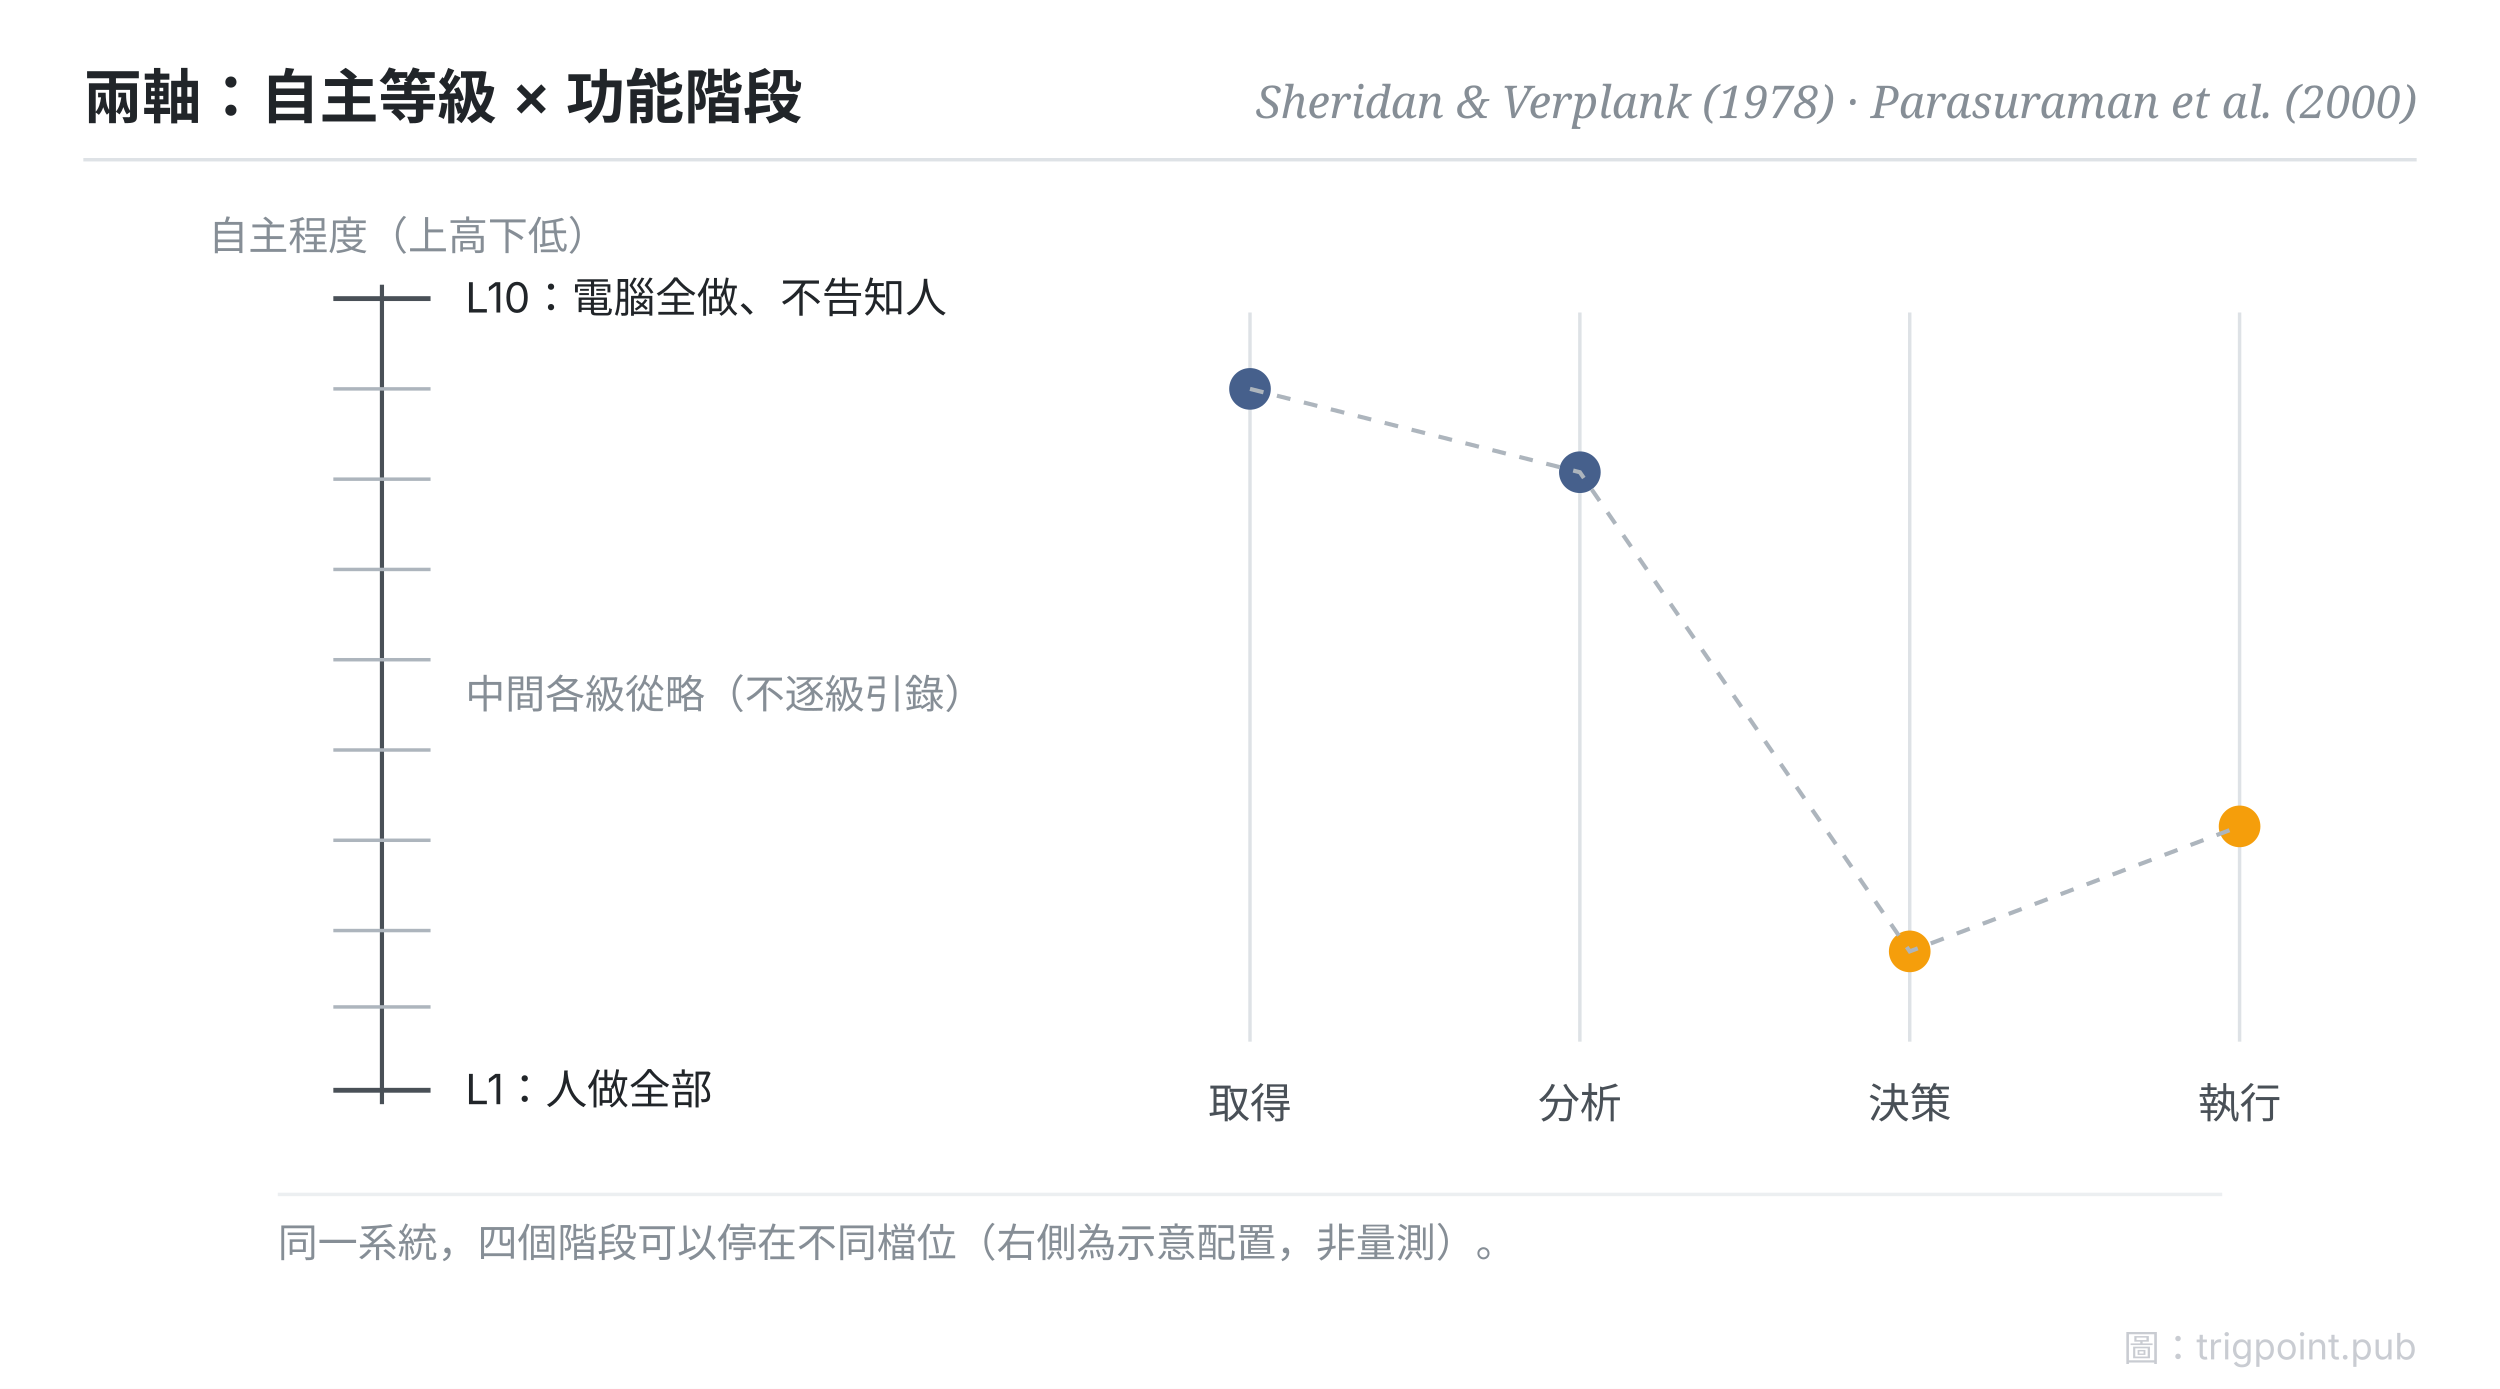
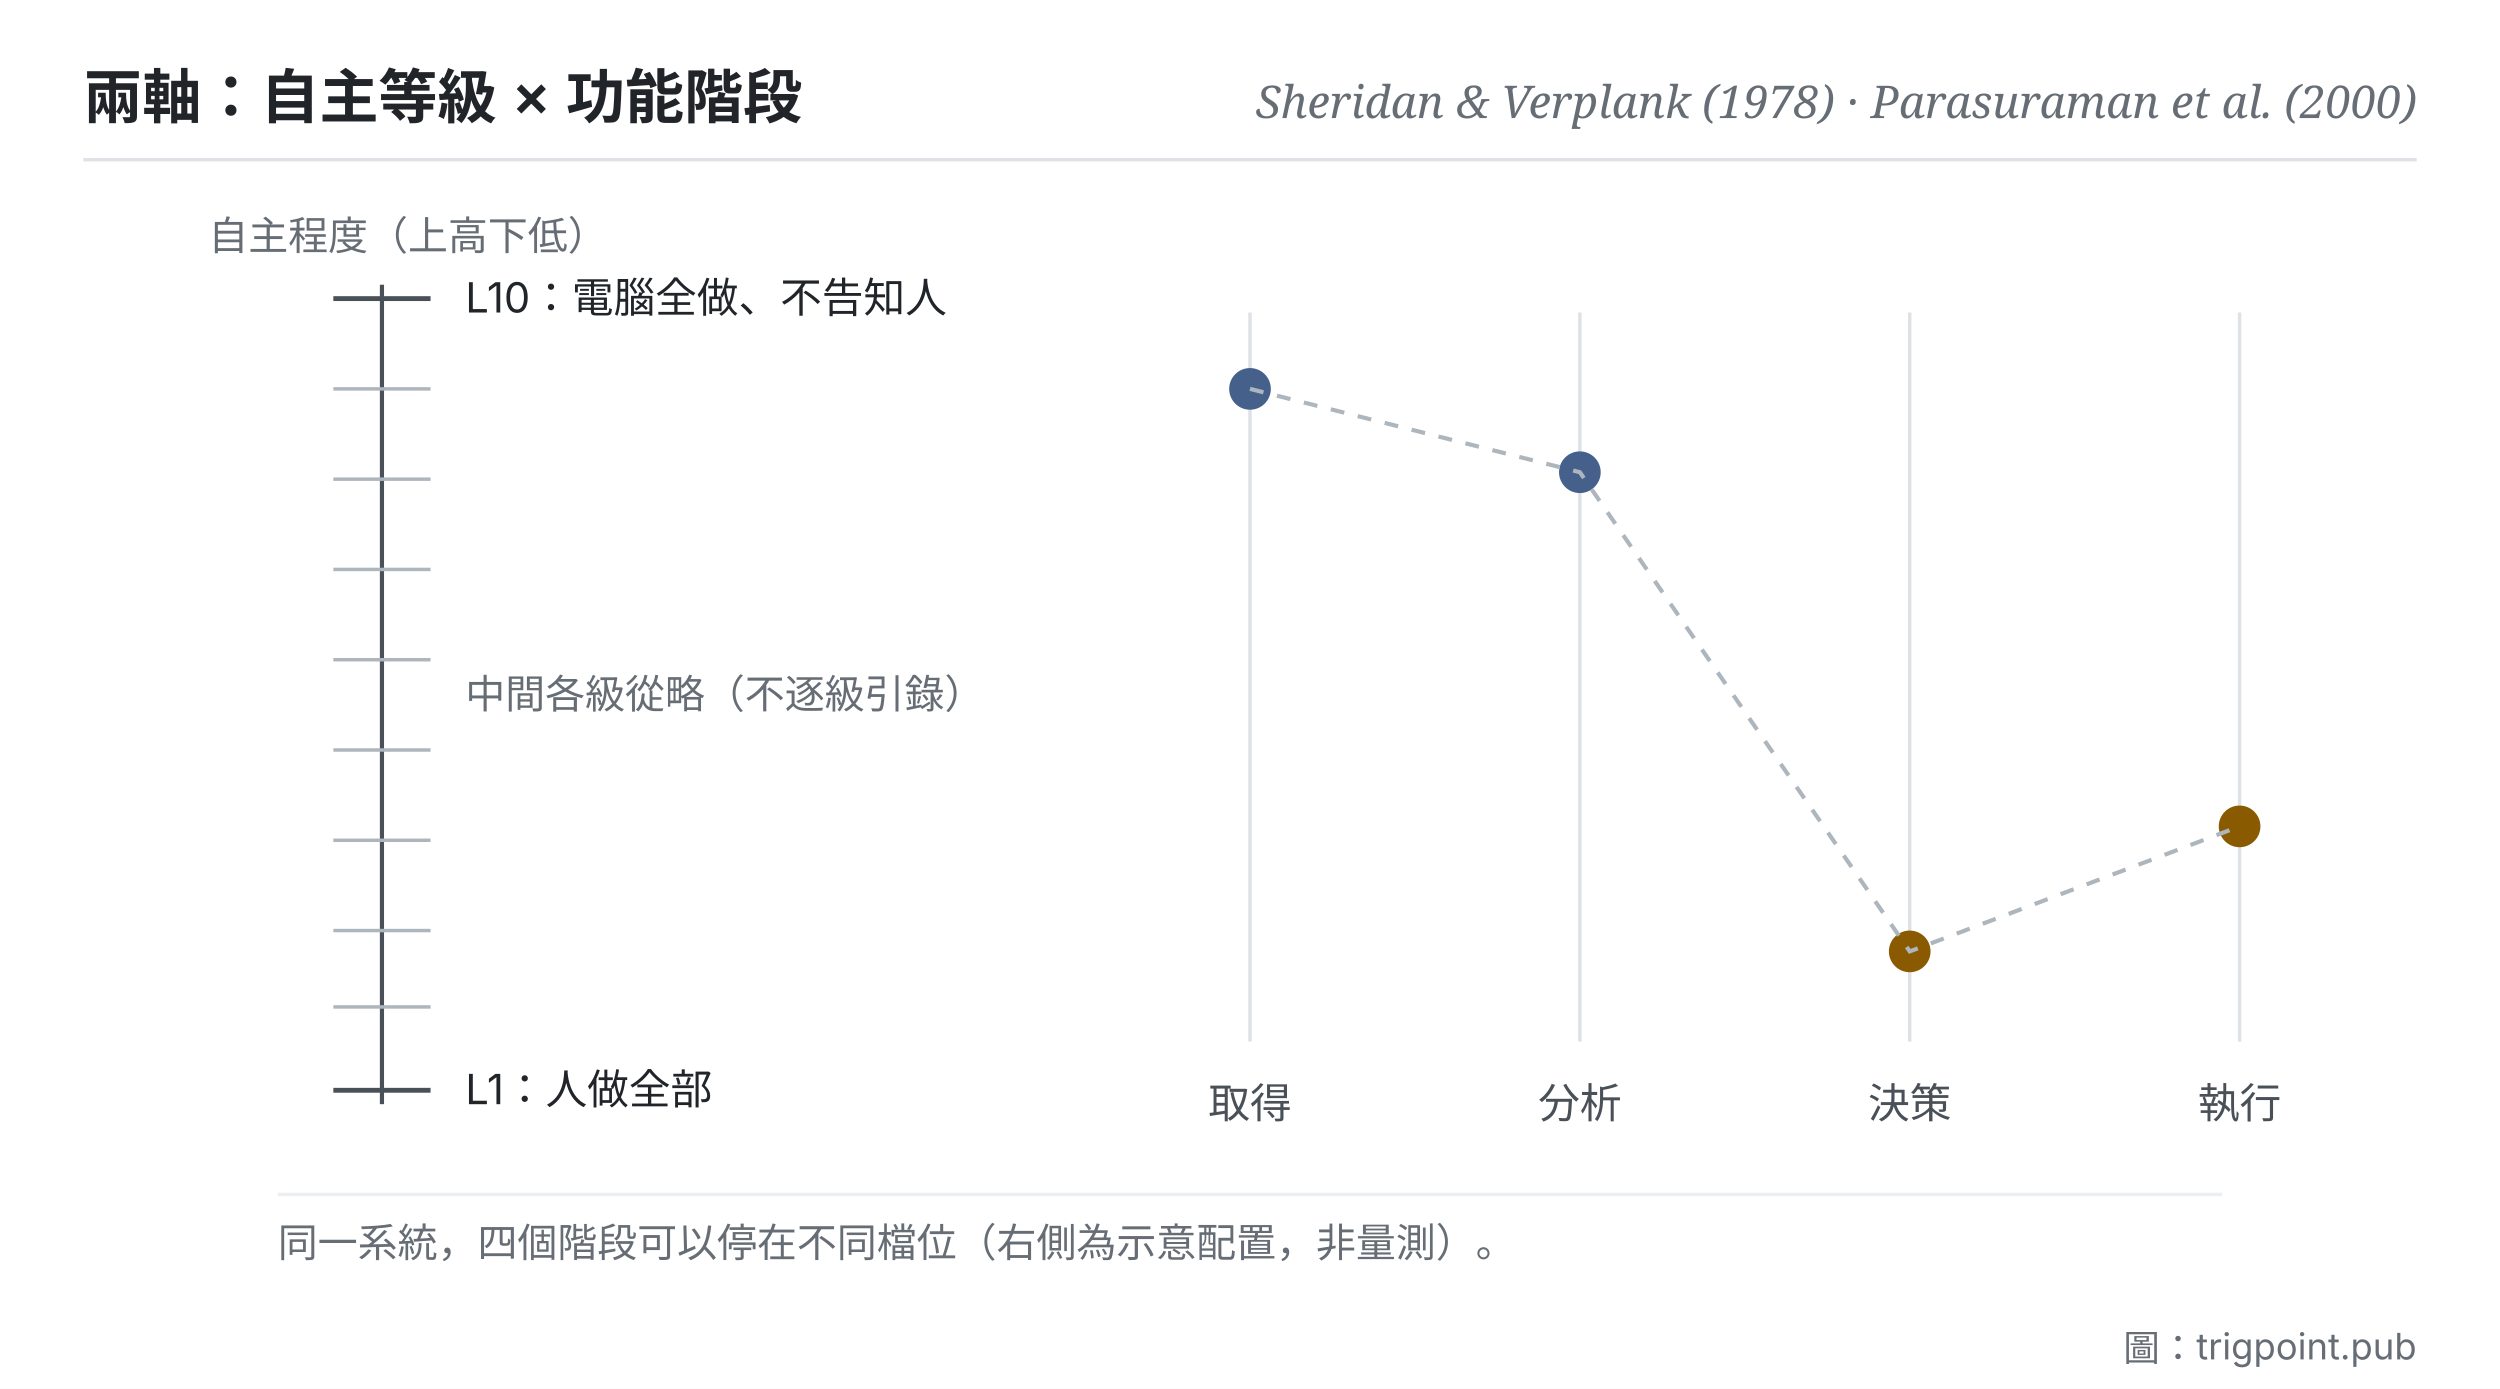
<svg xmlns="http://www.w3.org/2000/svg" viewBox="0 0 720 400" role="img" aria-label="自動化等級兩軸模型示意：左為十級自主刻度，右為四個功能階段各自停在不同檔位">
  <rect x="0" y="0" width="720" height="400" fill="#ffffff" />
  <text x="24" y="34" font-family="Inter,'Noto Sans TC',sans-serif" font-size="17" font-weight="600" fill="#212529">兩軸：自主等級 × 功能階段</text>
-   <text x="696" y="34" text-anchor="end" font-family="Georgia,'Noto Serif TC',serif" font-size="13" font-style="italic" fill="#868e96">Sheridan &amp; Verplank (1978) · Parasuraman et al. (2000)</text>
+   <text x="696" y="34" text-anchor="end" font-family="Georgia,'Noto Serif TC',serif" font-size="13" font-style="italic" fill="#666d75">Sheridan &amp; Verplank (1978) · Parasuraman et al. (2000)</text>
  <line x1="24" y1="46" x2="696" y2="46" stroke="#dee2e6" stroke-width="1" />
  <g font-family="Inter,'Noto Sans TC',sans-serif" font-size="12">
-     <text x="60" y="72" fill="#868e96" font-size="11.5">自主程度（上高下低）</text>
+     <text x="60" y="72" fill="#666d75" font-size="11.5">自主程度（上高下低）</text>
    <line x1="110" y1="82" x2="110" y2="318" stroke="#495057" stroke-width="1.2" />
    <line x1="96" y1="86" x2="124" y2="86" stroke="#495057" stroke-width="1.4" />
    <line x1="96" y1="112" x2="124" y2="112" stroke="#adb5bd" stroke-width="1" />
    <line x1="96" y1="138" x2="124" y2="138" stroke="#adb5bd" stroke-width="1" />
    <line x1="96" y1="164" x2="124" y2="164" stroke="#adb5bd" stroke-width="1" />
    <line x1="96" y1="190" x2="124" y2="190" stroke="#adb5bd" stroke-width="1" />
    <line x1="96" y1="216" x2="124" y2="216" stroke="#adb5bd" stroke-width="1" />
    <line x1="96" y1="242" x2="124" y2="242" stroke="#adb5bd" stroke-width="1" />
    <line x1="96" y1="268" x2="124" y2="268" stroke="#adb5bd" stroke-width="1" />
    <line x1="96" y1="290" x2="124" y2="290" stroke="#adb5bd" stroke-width="1" />
    <line x1="96" y1="314" x2="124" y2="314" stroke="#495057" stroke-width="1.4" />
    <text x="134" y="90" fill="#212529">L10：電腦全做、不告知人</text>
    <text x="134" y="318" fill="#212529">L1：人做全部</text>
-     <text x="134" y="204" fill="#868e96" font-size="11.5">中間各級從略（不逐級引錄）</text>
+     <text x="134" y="204" fill="#666d75" font-size="11.5">中間各級從略（不逐級引錄）</text>
    <g>
      <line x1="360" y1="90" x2="360" y2="300" stroke="#dee2e6" stroke-width="1" />
      <line x1="455" y1="90" x2="455" y2="300" stroke="#dee2e6" stroke-width="1" />
      <line x1="550" y1="90" x2="550" y2="300" stroke="#dee2e6" stroke-width="1" />
      <line x1="645" y1="90" x2="645" y2="300" stroke="#dee2e6" stroke-width="1" />
      <circle cx="360" cy="112" r="6" fill="#46608c" />
      <circle cx="455" cy="136" r="6" fill="#46608c" />
-       <circle cx="550" cy="274" r="6" fill="#f59e0b" />
-       <circle cx="645" cy="238" r="6" fill="#f59e0b" />
+       <circle cx="550" cy="274" r="6" fill="#8a5a00" />
+       <circle cx="645" cy="238" r="6" fill="#8a5a00" />
      <path d="M 360 112 L 455 136 L 550 274 L 645 238" fill="none" stroke="#adb5bd" stroke-width="1.2" stroke-dasharray="4 4" />
      <text x="360" y="322" text-anchor="middle" fill="#495057">取得</text>
      <text x="455" y="322" text-anchor="middle" fill="#495057">分析</text>
      <text x="550" y="322" text-anchor="middle" fill="#495057">決策</text>
      <text x="645" y="322" text-anchor="middle" fill="#495057">執行</text>
    </g>
    <line x1="80" y1="344" x2="640" y2="344" stroke="#eceff1" stroke-width="1" />
-     <text x="80" y="362" font-size="11.5" fill="#868e96">同一系統，四個階段可以停在不同檔位（右側為示意配置，非量測）。</text>
-     <text x="696" y="392" text-anchor="end" font-size="10.5" fill="#c9ccd2">圖：trigpoint.pub</text>
+     <text x="80" y="362" font-size="11.5" fill="#666d75">同一系統，四個階段可以停在不同檔位（右側為示意配置，非量測）。</text>
+     <text x="696" y="392" text-anchor="end" font-size="10.5" fill="#666d75">圖：trigpoint.pub</text>
  </g>
</svg>
